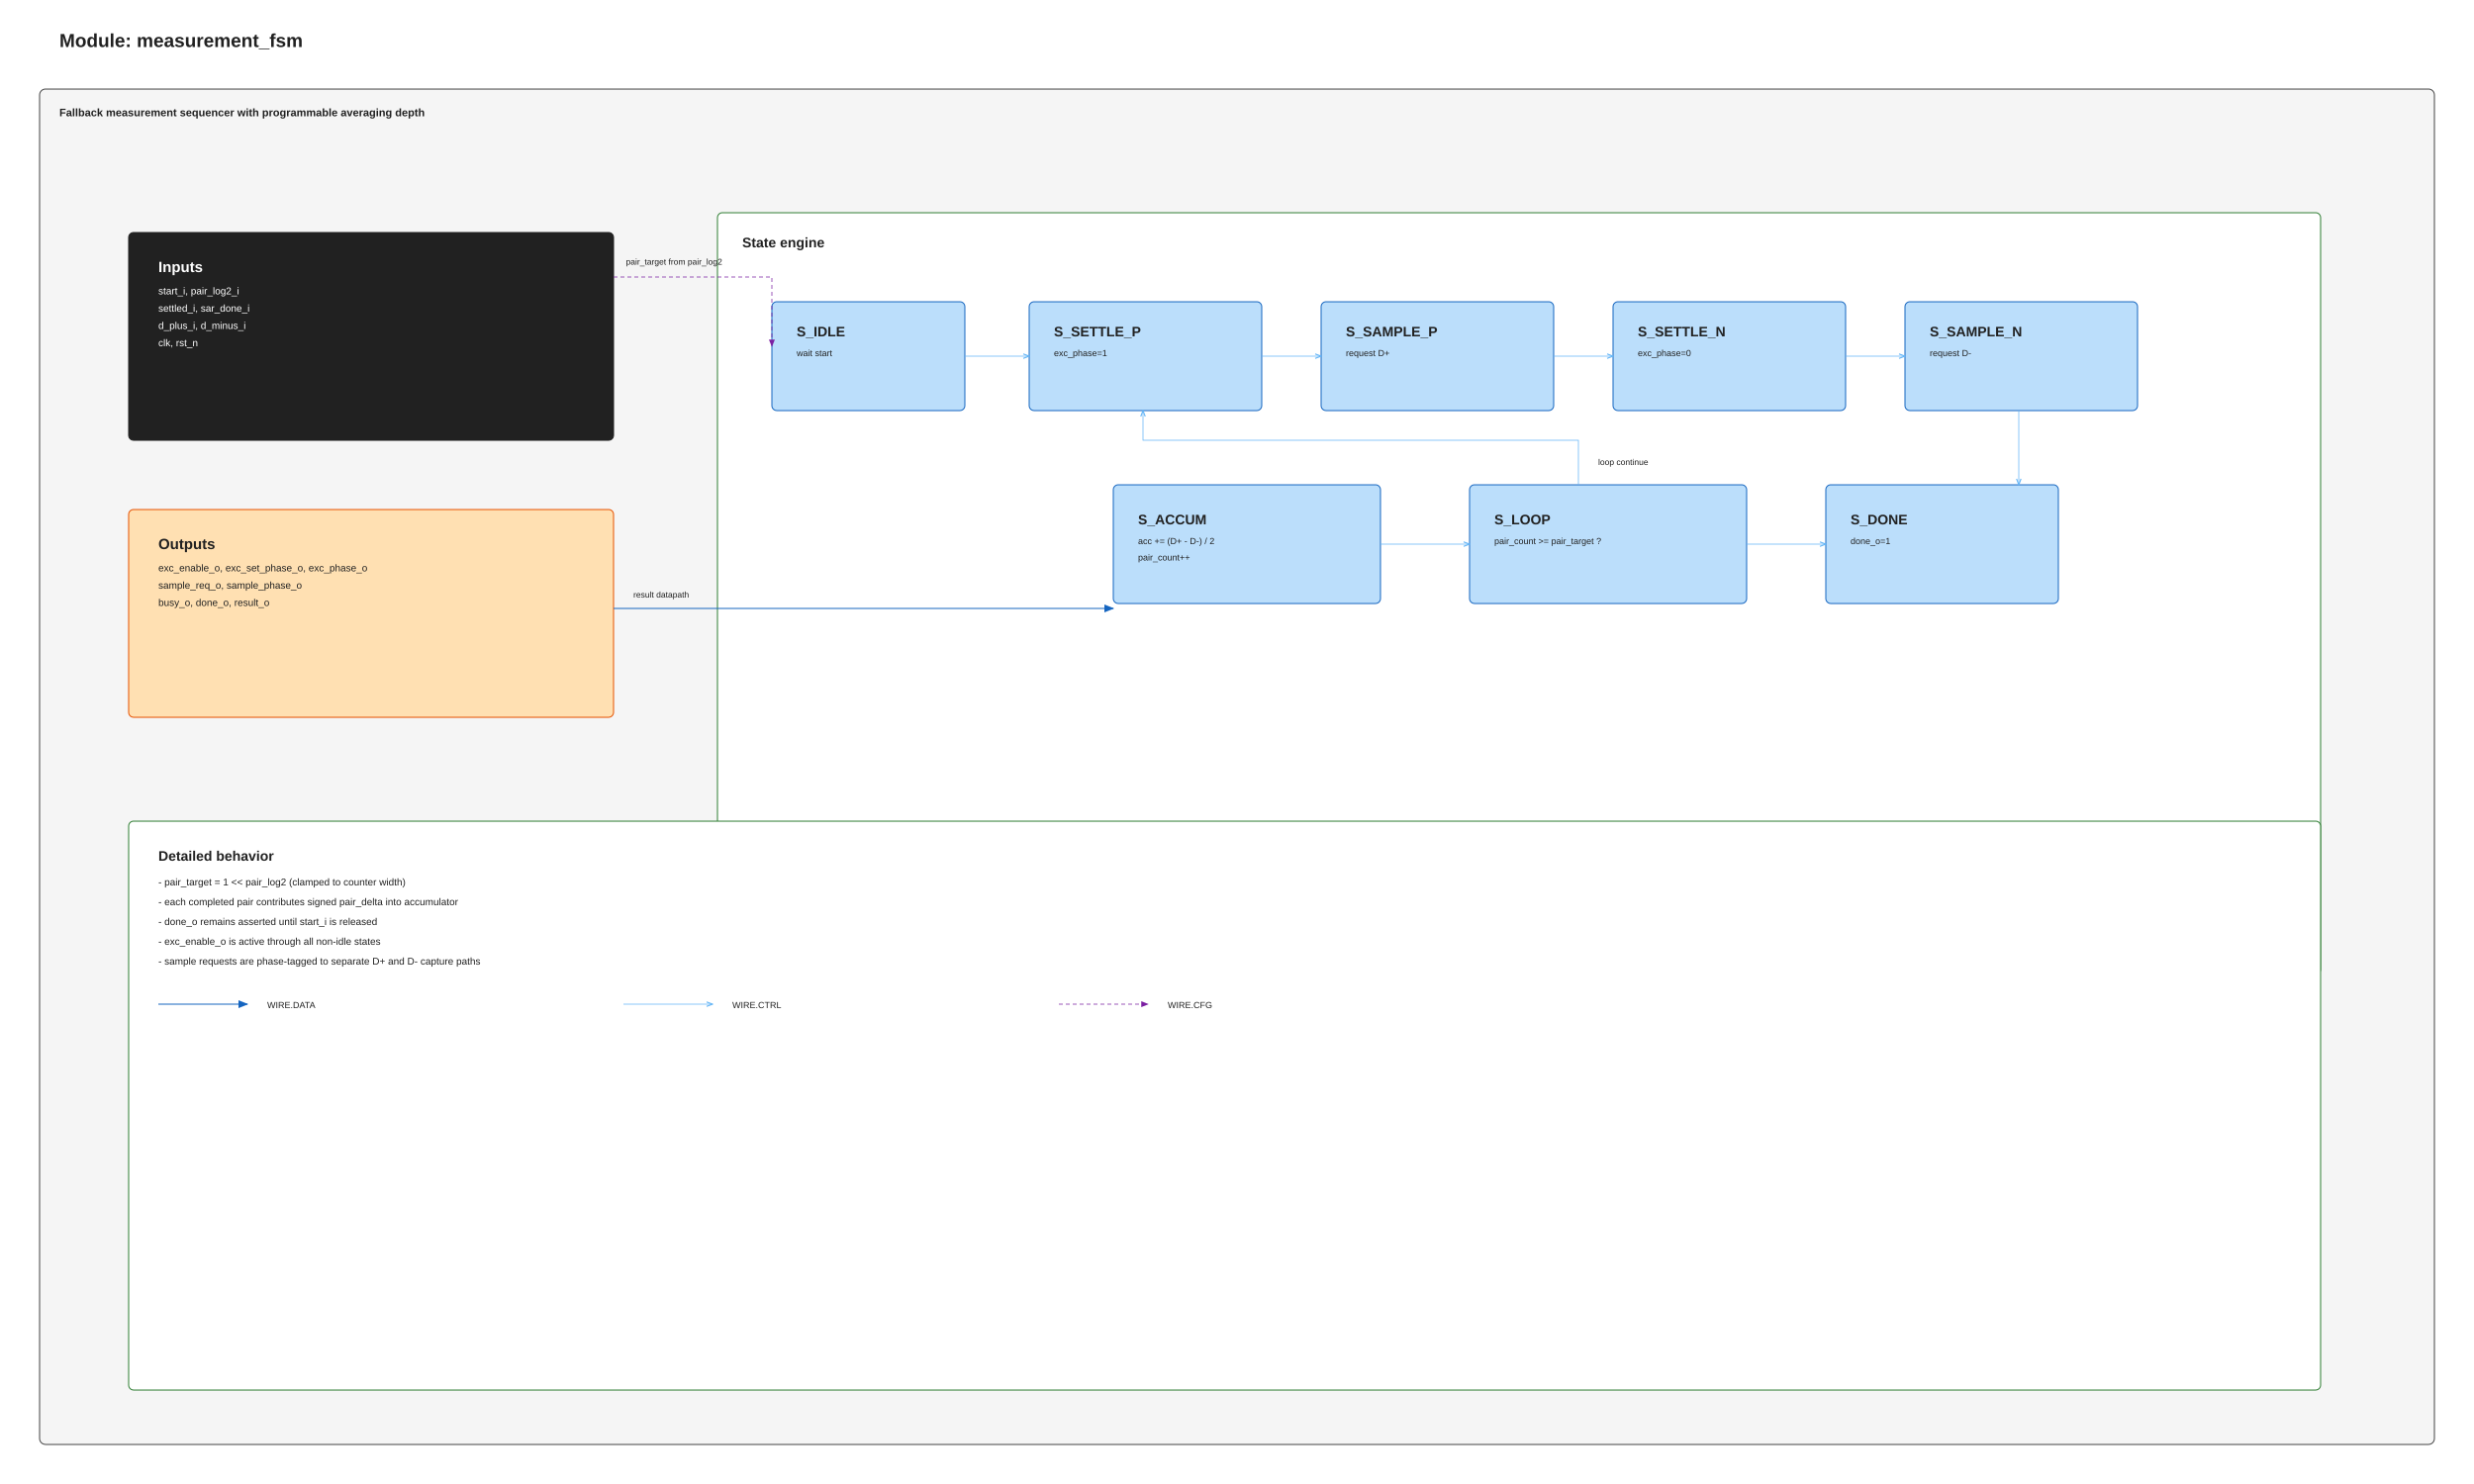
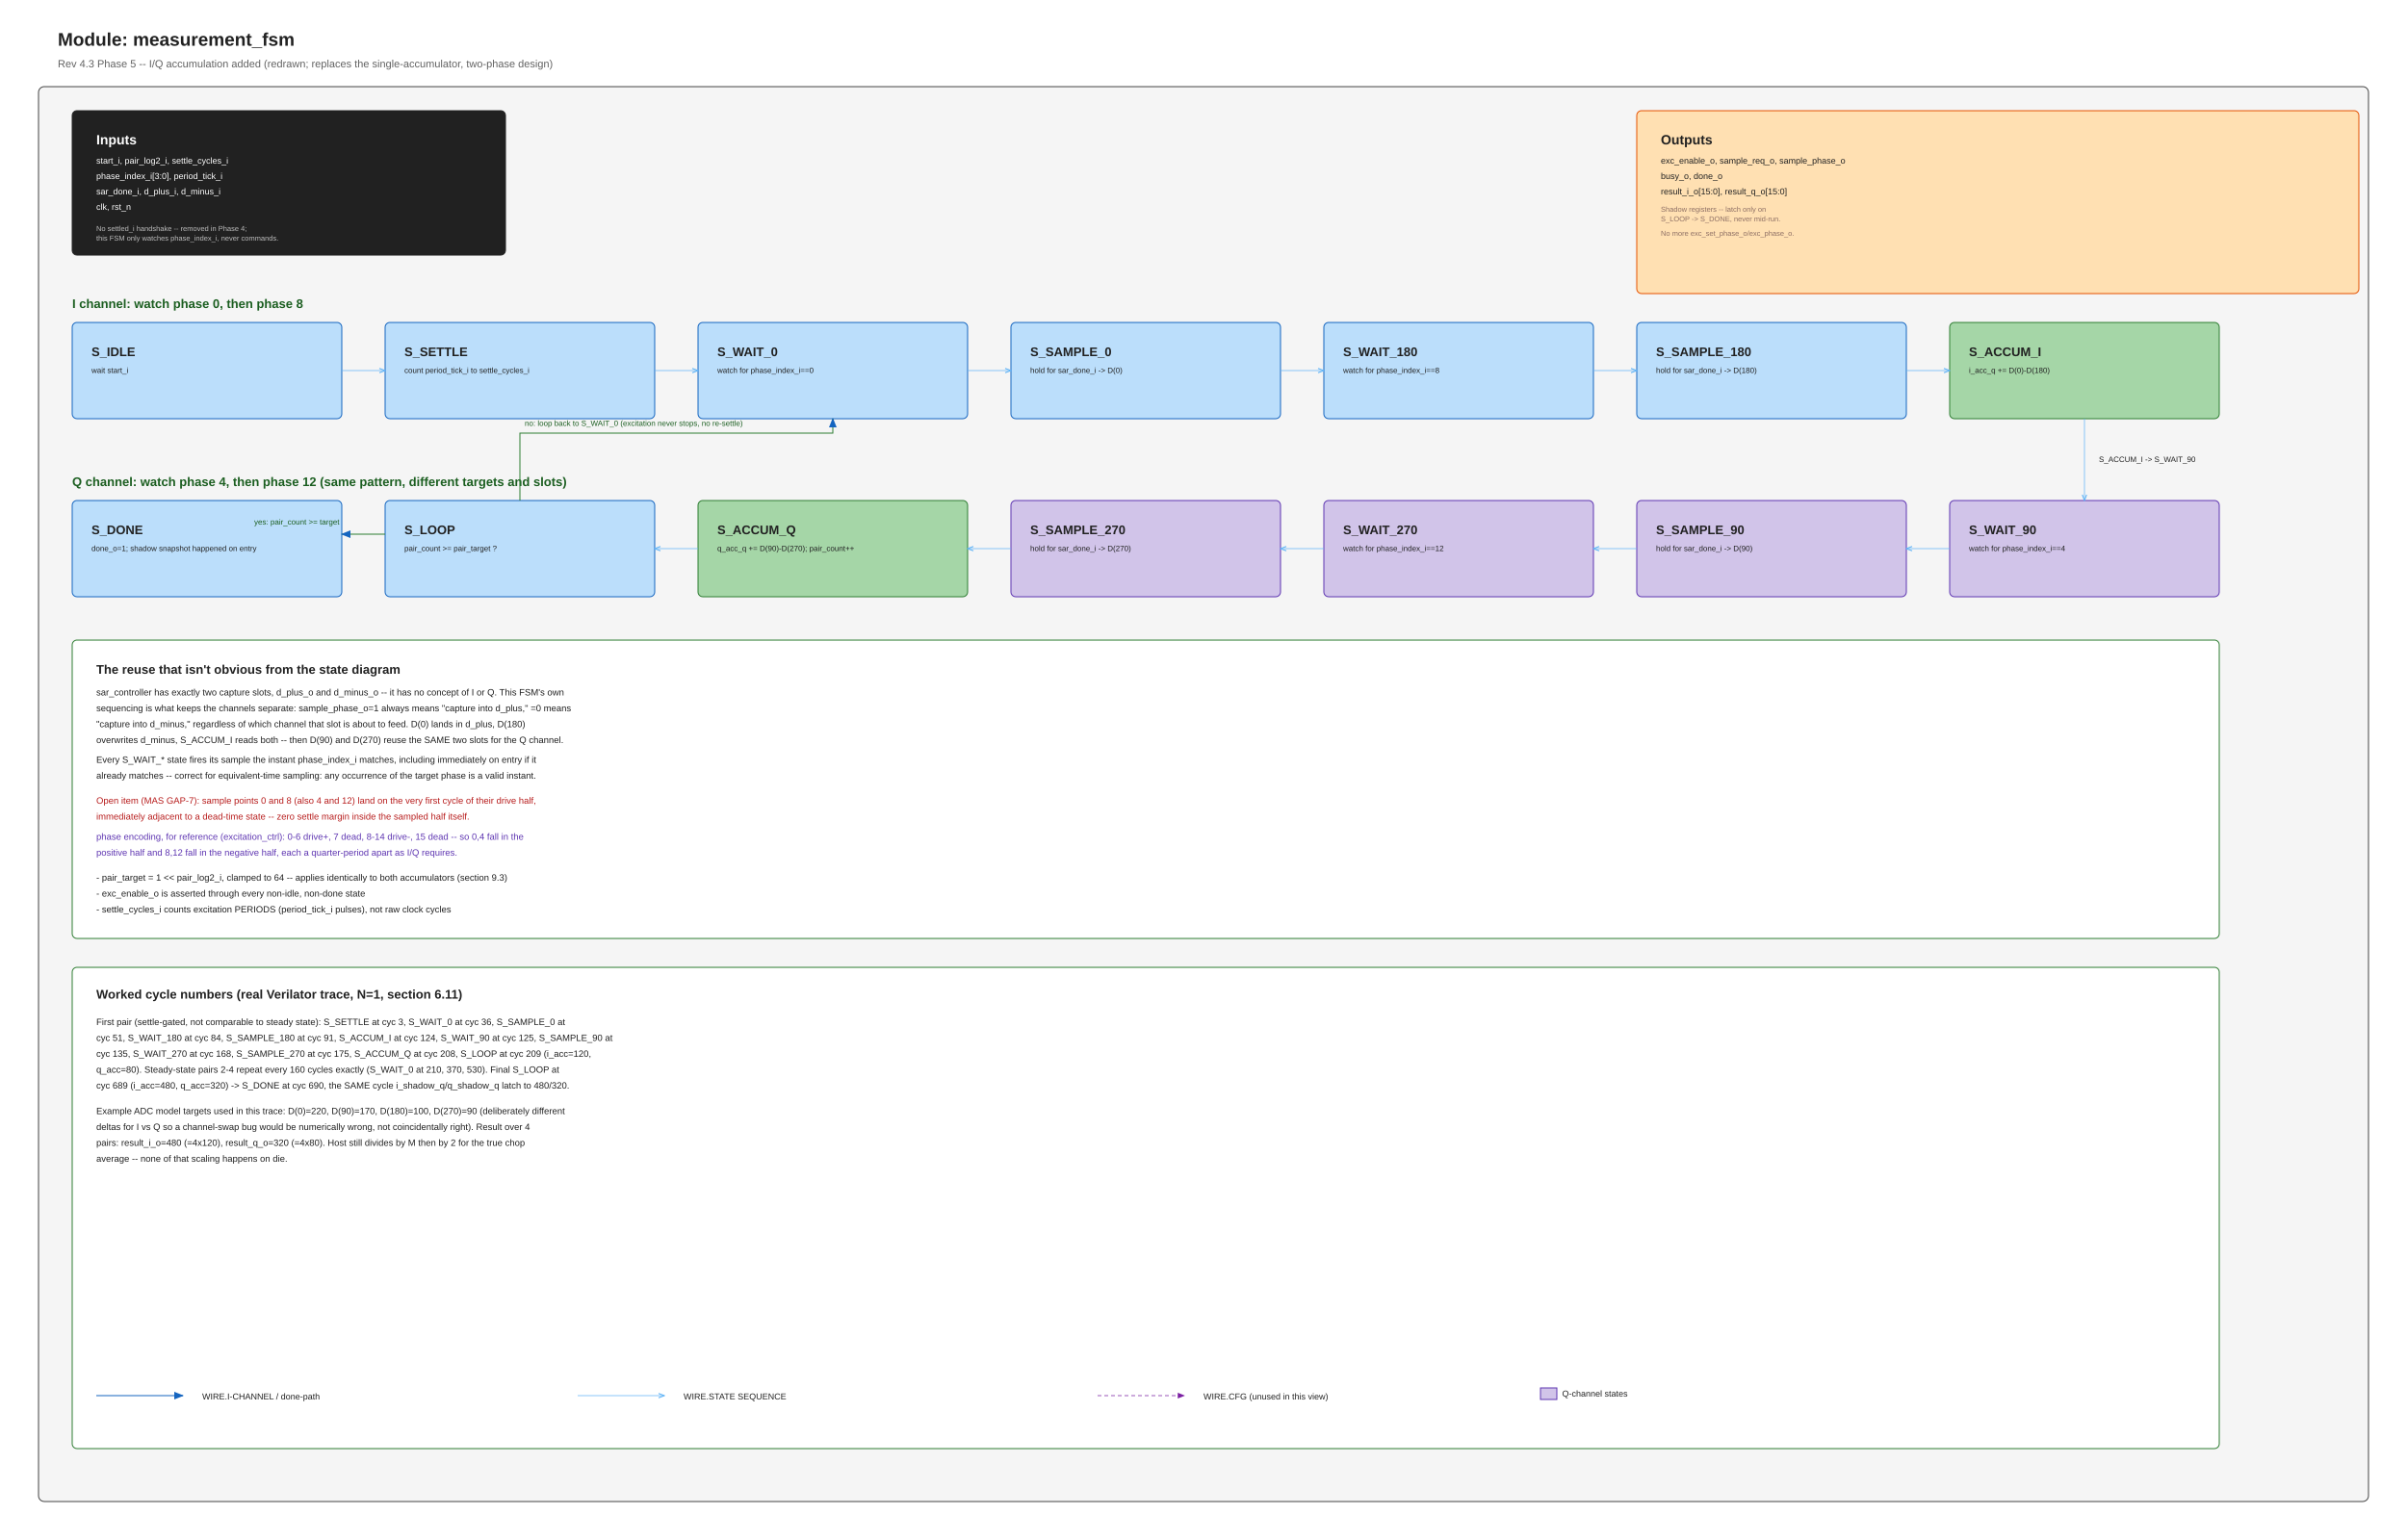
- <svg xmlns="http://www.w3.org/2000/svg" width="5000" height="3000" viewBox="0 0 5000 3000" role="img" aria-labelledby="t d">
+ <svg xmlns="http://www.w3.org/2000/svg" width="5000" height="3200" viewBox="0 0 5000 3200" role="img" aria-labelledby="t d">
  <defs>
    <marker id="m1" markerWidth="10" markerHeight="8" refX="9" refY="4" orient="auto">
      <path d="M0,0 L10,4 L0,8 z" fill="#1565C0" />
    </marker>
    <marker id="m2" markerWidth="10" markerHeight="8" refX="9" refY="4" orient="auto">
      <path d="M1,1 L9,4 L1,7" fill="none" stroke="#64B5F6" stroke-width="1.5" />
    </marker>
    <marker id="m3" markerWidth="10" markerHeight="8" refX="9" refY="4" orient="auto">
      <path d="M0,0 L10,4 L0,8 z" fill="#7B1FA2" />
    </marker>
  </defs>
-   <rect width="5000" height="3000" fill="#fff" />
+   <rect width="5000" height="3200" fill="#fff" />
  <text x="120" y="95" font-family="Arial" font-size="38" font-weight="700" fill="#212121">Module: measurement_fsm</text>
-   <rect x="80" y="180" width="4840" height="2740" rx="12" fill="#F5F5F5" stroke="#444" stroke-width="2" />
-   <text x="120" y="235" font-family="Arial" font-size="22" font-weight="700" fill="#212121">Fallback measurement sequencer with programmable averaging depth</text>
-   <rect x="260" y="470" width="980" height="420" rx="10" fill="#212121" stroke="#212121" stroke-width="2" />
-   <text x="320" y="550" font-family="Arial" font-size="30" font-weight="700" fill="#fff">Inputs</text>
-   <text x="320" y="595" font-family="Arial" font-size="20" fill="#fff">start_i, pair_log2_i</text>
-   <text x="320" y="630" font-family="Arial" font-size="20" fill="#fff">settled_i, sar_done_i</text>
-   <text x="320" y="665" font-family="Arial" font-size="20" fill="#fff">d_plus_i, d_minus_i</text>
-   <text x="320" y="700" font-family="Arial" font-size="20" fill="#fff">clk, rst_n</text>
-   <rect x="1450" y="430" width="3240" height="1540" rx="10" fill="#fff" stroke="#2E7D32" stroke-width="2" />
-   <text x="1500" y="500" font-family="Arial" font-size="28" font-weight="700" fill="#212121">State engine</text>
-   <rect x="1560" y="610" width="390" height="220" rx="10" fill="#BBDEFB" stroke="#1565C0" stroke-width="2" />
-   <text x="1610" y="680" font-family="Arial" font-size="28" font-weight="700" fill="#212121">S_IDLE</text>
-   <text x="1610" y="720" font-family="Arial" font-size="18" fill="#212121">wait start</text>
-   <rect x="2080" y="610" width="470" height="220" rx="10" fill="#BBDEFB" stroke="#1565C0" stroke-width="2" />
-   <text x="2130" y="680" font-family="Arial" font-size="28" font-weight="700" fill="#212121">S_SETTLE_P</text>
-   <text x="2130" y="720" font-family="Arial" font-size="18" fill="#212121">exc_phase=1</text>
-   <rect x="2670" y="610" width="470" height="220" rx="10" fill="#BBDEFB" stroke="#1565C0" stroke-width="2" />
-   <text x="2720" y="680" font-family="Arial" font-size="28" font-weight="700" fill="#212121">S_SAMPLE_P</text>
-   <text x="2720" y="720" font-family="Arial" font-size="18" fill="#212121">request D+</text>
-   <rect x="3260" y="610" width="470" height="220" rx="10" fill="#BBDEFB" stroke="#1565C0" stroke-width="2" />
-   <text x="3310" y="680" font-family="Arial" font-size="28" font-weight="700" fill="#212121">S_SETTLE_N</text>
-   <text x="3310" y="720" font-family="Arial" font-size="18" fill="#212121">exc_phase=0</text>
-   <rect x="3850" y="610" width="470" height="220" rx="10" fill="#BBDEFB" stroke="#1565C0" stroke-width="2" />
-   <text x="3900" y="680" font-family="Arial" font-size="28" font-weight="700" fill="#212121">S_SAMPLE_N</text>
-   <text x="3900" y="720" font-family="Arial" font-size="18" fill="#212121">request D-</text>
-   <rect x="2250" y="980" width="540" height="240" rx="10" fill="#BBDEFB" stroke="#1565C0" stroke-width="2" />
-   <text x="2300" y="1060" font-family="Arial" font-size="28" font-weight="700" fill="#212121">S_ACCUM</text>
-   <text x="2300" y="1100" font-family="Arial" font-size="18" fill="#212121">acc += (D+ - D-) / 2</text>
-   <text x="2300" y="1133" font-family="Arial" font-size="18" fill="#212121">pair_count++</text>
-   <rect x="2970" y="980" width="560" height="240" rx="10" fill="#BBDEFB" stroke="#1565C0" stroke-width="2" />
-   <text x="3020" y="1060" font-family="Arial" font-size="28" font-weight="700" fill="#212121">S_LOOP</text>
-   <text x="3020" y="1100" font-family="Arial" font-size="18" fill="#212121">pair_count &gt;= pair_target ?</text>
-   <rect x="3690" y="980" width="470" height="240" rx="10" fill="#BBDEFB" stroke="#1565C0" stroke-width="2" />
-   <text x="3740" y="1060" font-family="Arial" font-size="28" font-weight="700" fill="#212121">S_DONE</text>
-   <text x="3740" y="1100" font-family="Arial" font-size="18" fill="#212121">done_o=1</text>
-   <path d="M1950,720 L2080,720" stroke="#64B5F6" stroke-width="1.5" fill="none" marker-end="url(#m2)" />
-   <path d="M2550,720 L2670,720" stroke="#64B5F6" stroke-width="1.5" fill="none" marker-end="url(#m2)" />
-   <path d="M3140,720 L3260,720" stroke="#64B5F6" stroke-width="1.5" fill="none" marker-end="url(#m2)" />
-   <path d="M3730,720 L3850,720" stroke="#64B5F6" stroke-width="1.5" fill="none" marker-end="url(#m2)" />
-   <path d="M4080,830 L4080,980" stroke="#64B5F6" stroke-width="1.5" fill="none" marker-end="url(#m2)" />
-   <path d="M2790,1100 L2970,1100" stroke="#64B5F6" stroke-width="1.5" fill="none" marker-end="url(#m2)" />
-   <path d="M3530,1100 L3690,1100" stroke="#64B5F6" stroke-width="1.5" fill="none" marker-end="url(#m2)" />
-   <path d="M3190,980 L3190,890 L2310,890 L2310,830" stroke="#64B5F6" stroke-width="1.5" fill="none" marker-end="url(#m2)" />
-   <text x="3230" y="940" font-family="Arial" font-size="17" fill="#212121">loop continue</text>
-   <rect x="260" y="1030" width="980" height="420" rx="10" fill="#FFE0B2" stroke="#E65100" stroke-width="2" />
-   <text x="320" y="1110" font-family="Arial" font-size="30" font-weight="700" fill="#212121">Outputs</text>
-   <text x="320" y="1155" font-family="Arial" font-size="20" fill="#212121">exc_enable_o, exc_set_phase_o, exc_phase_o</text>
-   <text x="320" y="1190" font-family="Arial" font-size="20" fill="#212121">sample_req_o, sample_phase_o</text>
-   <text x="320" y="1225" font-family="Arial" font-size="20" fill="#212121">busy_o, done_o, result_o</text>
-   <path d="M1240,1230 L2250,1230" stroke="#1565C0" stroke-width="2" fill="none" marker-end="url(#m1)" />
-   <text x="1280" y="1208" font-family="Arial" font-size="17" fill="#212121">result datapath</text>
-   <path d="M1240,560 L1560,560 L1560,700" stroke="#7B1FA2" stroke-width="1.5" stroke-dasharray="8 6" fill="none" marker-end="url(#m3)" />
-   <text x="1265" y="535" font-family="Arial" font-size="17" fill="#212121">pair_target from pair_log2</text>
-   <rect x="260" y="1660" width="4430" height="1150" rx="10" fill="#fff" stroke="#2E7D32" stroke-width="2" />
-   <text x="320" y="1740" font-family="Arial" font-size="28" font-weight="700" fill="#212121">Detailed behavior</text>
-   <text x="320" y="1790" font-family="Arial" font-size="20" fill="#212121">- pair_target = 1 &lt;&lt; pair_log2 (clamped to counter width)</text>
-   <text x="320" y="1830" font-family="Arial" font-size="20" fill="#212121">- each completed pair contributes signed pair_delta into accumulator</text>
-   <text x="320" y="1870" font-family="Arial" font-size="20" fill="#212121">- done_o remains asserted until start_i is released</text>
-   <text x="320" y="1910" font-family="Arial" font-size="20" fill="#212121">- exc_enable_o is active through all non-idle states</text>
-   <text x="320" y="1950" font-family="Arial" font-size="20" fill="#212121">- sample requests are phase-tagged to separate D+ and D- capture paths</text>
-   <line x1="320" y1="2030" x2="500" y2="2030" stroke="#1565C0" stroke-width="2" marker-end="url(#m1)" />
-   <text x="540" y="2038" font-family="Arial" font-size="18" fill="#212121">WIRE.DATA</text>
-   <line x1="1260" y1="2030" x2="1440" y2="2030" stroke="#64B5F6" stroke-width="1.5" marker-end="url(#m2)" />
-   <text x="1480" y="2038" font-family="Arial" font-size="18" fill="#212121">WIRE.CTRL</text>
-   <line x1="2140" y1="2030" x2="2320" y2="2030" stroke="#7B1FA2" stroke-width="1.5" stroke-dasharray="8 6" marker-end="url(#m3)" />
-   <text x="2360" y="2038" font-family="Arial" font-size="18" fill="#212121">WIRE.CFG</text>
+   <text x="120" y="140" font-family="Arial" font-size="22" fill="#616161">Rev 4.3 Phase 5 -- I/Q accumulation added (redrawn; replaces the single-accumulator, two-phase design)</text>
+   <rect x="80" y="180" width="4840" height="2940" rx="12" fill="#F5F5F5" stroke="#444" stroke-width="2" />
+   <rect x="150" y="230" width="900" height="300" rx="10" fill="#212121" stroke="#212121" stroke-width="2" />
+   <text x="200" y="300" font-family="Arial" font-size="28" font-weight="700" fill="#fff">Inputs</text>
+   <text x="200" y="340" font-family="Arial" font-size="18" fill="#fff">start_i, pair_log2_i, settle_cycles_i</text>
+   <text x="200" y="372" font-family="Arial" font-size="18" fill="#fff">phase_index_i[3:0], period_tick_i</text>
+   <text x="200" y="404" font-family="Arial" font-size="18" fill="#fff">sar_done_i, d_plus_i, d_minus_i</text>
+   <text x="200" y="436" font-family="Arial" font-size="18" fill="#fff">clk, rst_n</text>
+   <text x="200" y="480" font-family="Arial" font-size="15" fill="#BDBDBD">No settled_i handshake -- removed in Phase 4;</text>
+   <text x="200" y="500" font-family="Arial" font-size="15" fill="#BDBDBD">this FSM only watches phase_index_i, never commands.</text>
+   <rect x="3400" y="230" width="1500" height="380" rx="10" fill="#FFE0B2" stroke="#E65100" stroke-width="2" />
+   <text x="3450" y="300" font-family="Arial" font-size="28" font-weight="700" fill="#212121">Outputs</text>
+   <text x="3450" y="340" font-family="Arial" font-size="18" fill="#212121">exc_enable_o, sample_req_o, sample_phase_o</text>
+   <text x="3450" y="372" font-family="Arial" font-size="18" fill="#212121">busy_o, done_o</text>
+   <text x="3450" y="404" font-family="Arial" font-size="18" fill="#212121">result_i_o[15:0], result_q_o[15:0]</text>
+   <text x="3450" y="440" font-family="Arial" font-size="15" fill="#8D6E63">Shadow registers -- latch only on</text>
+   <text x="3450" y="460" font-family="Arial" font-size="15" fill="#8D6E63">S_LOOP -&gt; S_DONE, never mid-run.</text>
+   <text x="3450" y="490" font-family="Arial" font-size="15" fill="#8D6E63">No more exc_set_phase_o/exc_phase_o.</text>
+   <text x="150" y="640" font-family="Arial" font-size="26" font-weight="700" fill="#1B5E20">I channel: watch phase 0, then phase 8</text>
+   <rect x="150" y="670" width="560" height="200" rx="10" fill="#BBDEFB" stroke="#1565C0" stroke-width="2" />
+   <text x="190" y="740" font-family="Arial" font-size="26" font-weight="700" fill="#212121">S_IDLE</text>
+   <text x="190" y="775" font-family="Arial" font-size="16" fill="#212121">wait start_i</text>
+   <rect x="800" y="670" width="560" height="200" rx="10" fill="#BBDEFB" stroke="#1565C0" stroke-width="2" />
+   <text x="840" y="740" font-family="Arial" font-size="26" font-weight="700" fill="#212121">S_SETTLE</text>
+   <text x="840" y="775" font-family="Arial" font-size="16" fill="#212121">count period_tick_i to settle_cycles_i</text>
+   <rect x="1450" y="670" width="560" height="200" rx="10" fill="#BBDEFB" stroke="#1565C0" stroke-width="2" />
+   <text x="1490" y="740" font-family="Arial" font-size="26" font-weight="700" fill="#212121">S_WAIT_0</text>
+   <text x="1490" y="775" font-family="Arial" font-size="16" fill="#212121">watch for phase_index_i==0</text>
+   <rect x="2100" y="670" width="560" height="200" rx="10" fill="#BBDEFB" stroke="#1565C0" stroke-width="2" />
+   <text x="2140" y="740" font-family="Arial" font-size="26" font-weight="700" fill="#212121">S_SAMPLE_0</text>
+   <text x="2140" y="775" font-family="Arial" font-size="16" fill="#212121">hold for sar_done_i -&gt; D(0)</text>
+   <rect x="2750" y="670" width="560" height="200" rx="10" fill="#BBDEFB" stroke="#1565C0" stroke-width="2" />
+   <text x="2790" y="740" font-family="Arial" font-size="26" font-weight="700" fill="#212121">S_WAIT_180</text>
+   <text x="2790" y="775" font-family="Arial" font-size="16" fill="#212121">watch for phase_index_i==8</text>
+   <rect x="3400" y="670" width="560" height="200" rx="10" fill="#BBDEFB" stroke="#1565C0" stroke-width="2" />
+   <text x="3440" y="740" font-family="Arial" font-size="26" font-weight="700" fill="#212121">S_SAMPLE_180</text>
+   <text x="3440" y="775" font-family="Arial" font-size="16" fill="#212121">hold for sar_done_i -&gt; D(180)</text>
+   <rect x="4050" y="670" width="560" height="200" rx="10" fill="#A5D6A7" stroke="#2E7D32" stroke-width="2" />
+   <text x="4090" y="740" font-family="Arial" font-size="26" font-weight="700" fill="#212121">S_ACCUM_I</text>
+   <text x="4090" y="775" font-family="Arial" font-size="16" fill="#212121">i_acc_q += D(0)-D(180)</text>
+   <path d="M710,770 L800,770" stroke="#64B5F6" stroke-width="1.5" fill="none" marker-end="url(#m2)" />
+   <path d="M1360,770 L1450,770" stroke="#64B5F6" stroke-width="1.5" fill="none" marker-end="url(#m2)" />
+   <path d="M2010,770 L2100,770" stroke="#64B5F6" stroke-width="1.5" fill="none" marker-end="url(#m2)" />
+   <path d="M2660,770 L2750,770" stroke="#64B5F6" stroke-width="1.5" fill="none" marker-end="url(#m2)" />
+   <path d="M3310,770 L3400,770" stroke="#64B5F6" stroke-width="1.5" fill="none" marker-end="url(#m2)" />
+   <path d="M3960,770 L4050,770" stroke="#64B5F6" stroke-width="1.5" fill="none" marker-end="url(#m2)" />
+   <text x="150" y="1010" font-family="Arial" font-size="26" font-weight="700" fill="#1B5E20">Q channel: watch phase 4, then phase 12 (same pattern, different targets and slots)</text>
+   <rect x="4050" y="1040" width="560" height="200" rx="10" fill="#D1C4E9" stroke="#5E35B1" stroke-width="2" />
+   <text x="4090" y="1110" font-family="Arial" font-size="26" font-weight="700" fill="#212121">S_WAIT_90</text>
+   <text x="4090" y="1145" font-family="Arial" font-size="16" fill="#212121">watch for phase_index_i==4</text>
+   <rect x="3400" y="1040" width="560" height="200" rx="10" fill="#D1C4E9" stroke="#5E35B1" stroke-width="2" />
+   <text x="3440" y="1110" font-family="Arial" font-size="26" font-weight="700" fill="#212121">S_SAMPLE_90</text>
+   <text x="3440" y="1145" font-family="Arial" font-size="16" fill="#212121">hold for sar_done_i -&gt; D(90)</text>
+   <rect x="2750" y="1040" width="560" height="200" rx="10" fill="#D1C4E9" stroke="#5E35B1" stroke-width="2" />
+   <text x="2790" y="1110" font-family="Arial" font-size="26" font-weight="700" fill="#212121">S_WAIT_270</text>
+   <text x="2790" y="1145" font-family="Arial" font-size="16" fill="#212121">watch for phase_index_i==12</text>
+   <rect x="2100" y="1040" width="560" height="200" rx="10" fill="#D1C4E9" stroke="#5E35B1" stroke-width="2" />
+   <text x="2140" y="1110" font-family="Arial" font-size="26" font-weight="700" fill="#212121">S_SAMPLE_270</text>
+   <text x="2140" y="1145" font-family="Arial" font-size="16" fill="#212121">hold for sar_done_i -&gt; D(270)</text>
+   <rect x="1450" y="1040" width="560" height="200" rx="10" fill="#A5D6A7" stroke="#2E7D32" stroke-width="2" />
+   <text x="1490" y="1110" font-family="Arial" font-size="26" font-weight="700" fill="#212121">S_ACCUM_Q</text>
+   <text x="1490" y="1145" font-family="Arial" font-size="16" fill="#212121">q_acc_q += D(90)-D(270); pair_count++</text>
+   <rect x="800" y="1040" width="560" height="200" rx="10" fill="#BBDEFB" stroke="#1565C0" stroke-width="2" />
+   <text x="840" y="1110" font-family="Arial" font-size="26" font-weight="700" fill="#212121">S_LOOP</text>
+   <text x="840" y="1145" font-family="Arial" font-size="16" fill="#212121">pair_count &gt;= pair_target ?</text>
+   <rect x="150" y="1040" width="560" height="200" rx="10" fill="#BBDEFB" stroke="#1565C0" stroke-width="2" />
+   <text x="190" y="1110" font-family="Arial" font-size="26" font-weight="700" fill="#212121">S_DONE</text>
+   <text x="190" y="1145" font-family="Arial" font-size="16" fill="#212121">done_o=1; shadow snapshot happened on entry</text>
+   <path d="M4330,870 L4330,1040" stroke="#64B5F6" stroke-width="1.5" fill="none" marker-end="url(#m2)" />
+   <text x="4360" y="960" font-family="Arial" font-size="16" fill="#212121">S_ACCUM_I -&gt; S_WAIT_90</text>
+   <path d="M4050,1140 L3960,1140" stroke="#64B5F6" stroke-width="1.5" fill="none" marker-end="url(#m2)" />
+   <path d="M3400,1140 L3310,1140" stroke="#64B5F6" stroke-width="1.5" fill="none" marker-end="url(#m2)" />
+   <path d="M2750,1140 L2660,1140" stroke="#64B5F6" stroke-width="1.5" fill="none" marker-end="url(#m2)" />
+   <path d="M2100,1140 L2010,1140" stroke="#64B5F6" stroke-width="1.5" fill="none" marker-end="url(#m2)" />
+   <path d="M1450,1140 L1360,1140" stroke="#64B5F6" stroke-width="1.5" fill="none" marker-end="url(#m2)" />
+   <path d="M800,1110 L710,1110" stroke="#2E7D32" stroke-width="2" fill="none" marker-end="url(#m1)" />
+   <text x="705" y="1090" font-family="Arial" font-size="16" fill="#1B5E20" text-anchor="end">yes: pair_count &gt;= target</text>
+   <path d="M1080,1040 L1080,900 L1730,900 L1730,870" stroke="#2E7D32" stroke-width="2" fill="none" marker-end="url(#m1)" />
+   <text x="1090" y="885" font-family="Arial" font-size="16" fill="#1B5E20">no: loop back to S_WAIT_0 (excitation never stops, no re-settle)</text>
+   <rect x="150" y="1330" width="4460" height="620" rx="10" fill="#fff" stroke="#2E7D32" stroke-width="2" />
+   <text x="200" y="1400" font-family="Arial" font-size="26" font-weight="700" fill="#212121">The reuse that isn't obvious from the state diagram</text>
+   <text x="200" y="1445" font-family="Arial" font-size="19" fill="#212121">sar_controller has exactly two capture slots, d_plus_o and d_minus_o -- it has no concept of I or Q. This FSM's own</text>
+   <text x="200" y="1478" font-family="Arial" font-size="19" fill="#212121">sequencing is what keeps the channels separate: sample_phase_o=1 always means "capture into d_plus," =0 means</text>
+   <text x="200" y="1511" font-family="Arial" font-size="19" fill="#212121">"capture into d_minus," regardless of which channel that slot is about to feed. D(0) lands in d_plus, D(180)</text>
+   <text x="200" y="1544" font-family="Arial" font-size="19" fill="#212121">overwrites d_minus, S_ACCUM_I reads both -- then D(90) and D(270) reuse the SAME two slots for the Q channel.</text>
+   <text x="200" y="1585" font-family="Arial" font-size="19" fill="#212121">Every S_WAIT_* state fires its sample the instant phase_index_i matches, including immediately on entry if it</text>
+   <text x="200" y="1618" font-family="Arial" font-size="19" fill="#212121">already matches -- correct for equivalent-time sampling: any occurrence of the target phase is a valid instant.</text>
+   <text x="200" y="1670" font-family="Arial" font-size="19" fill="#B71C1C">Open item (MAS GAP-7): sample points 0 and 8 (also 4 and 12) land on the very first cycle of their drive half,</text>
+   <text x="200" y="1703" font-family="Arial" font-size="19" fill="#B71C1C">immediately adjacent to a dead-time state -- zero settle margin inside the sampled half itself.</text>
+   <text x="200" y="1745" font-family="Arial" font-size="19" fill="#5E35B1">phase encoding, for reference (excitation_ctrl): 0-6 drive+, 7 dead, 8-14 drive-, 15 dead -- so 0,4 fall in the</text>
+   <text x="200" y="1778" font-family="Arial" font-size="19" fill="#5E35B1">positive half and 8,12 fall in the negative half, each a quarter-period apart as I/Q requires.</text>
+   <text x="200" y="1830" font-family="Arial" font-size="19" fill="#212121">- pair_target = 1 &lt;&lt; pair_log2_i, clamped to 64 -- applies identically to both accumulators (section 9.3)</text>
+   <text x="200" y="1863" font-family="Arial" font-size="19" fill="#212121">- exc_enable_o is asserted through every non-idle, non-done state</text>
+   <text x="200" y="1896" font-family="Arial" font-size="19" fill="#212121">- settle_cycles_i counts excitation PERIODS (period_tick_i pulses), not raw clock cycles</text>
+   <rect x="150" y="2010" width="4460" height="1000" rx="10" fill="#fff" stroke="#2E7D32" stroke-width="2" />
+   <text x="200" y="2075" font-family="Arial" font-size="26" font-weight="700" fill="#212121">Worked cycle numbers (real Verilator trace, N=1, section 6.11)</text>
+   <text x="200" y="2130" font-family="Arial" font-size="19" fill="#212121">First pair (settle-gated, not comparable to steady state): S_SETTLE at cyc 3, S_WAIT_0 at cyc 36, S_SAMPLE_0 at</text>
+   <text x="200" y="2163" font-family="Arial" font-size="19" fill="#212121">cyc 51, S_WAIT_180 at cyc 84, S_SAMPLE_180 at cyc 91, S_ACCUM_I at cyc 124, S_WAIT_90 at cyc 125, S_SAMPLE_90 at</text>
+   <text x="200" y="2196" font-family="Arial" font-size="19" fill="#212121">cyc 135, S_WAIT_270 at cyc 168, S_SAMPLE_270 at cyc 175, S_ACCUM_Q at cyc 208, S_LOOP at cyc 209 (i_acc=120,</text>
+   <text x="200" y="2229" font-family="Arial" font-size="19" fill="#212121">q_acc=80). Steady-state pairs 2-4 repeat every 160 cycles exactly (S_WAIT_0 at 210, 370, 530). Final S_LOOP at</text>
+   <text x="200" y="2262" font-family="Arial" font-size="19" fill="#212121">cyc 689 (i_acc=480, q_acc=320) -&gt; S_DONE at cyc 690, the SAME cycle i_shadow_q/q_shadow_q latch to 480/320.</text>
+   <text x="200" y="2315" font-family="Arial" font-size="19" fill="#212121">Example ADC model targets used in this trace: D(0)=220, D(90)=170, D(180)=100, D(270)=90 (deliberately different</text>
+   <text x="200" y="2348" font-family="Arial" font-size="19" fill="#212121">deltas for I vs Q so a channel-swap bug would be numerically wrong, not coincidentally right). Result over 4</text>
+   <text x="200" y="2381" font-family="Arial" font-size="19" fill="#212121">pairs: result_i_o=480 (=4x120), result_q_o=320 (=4x80). Host still divides by M then by 2 for the true chop</text>
+   <text x="200" y="2414" font-family="Arial" font-size="19" fill="#212121">average -- none of that scaling happens on die.</text>
+   <line x1="200" y1="2900" x2="380" y2="2900" stroke="#1565C0" stroke-width="2" marker-end="url(#m1)" />
+   <text x="420" y="2908" font-family="Arial" font-size="18" fill="#212121">WIRE.I-CHANNEL / done-path</text>
+   <line x1="1200" y1="2900" x2="1380" y2="2900" stroke="#64B5F6" stroke-width="1.5" marker-end="url(#m2)" />
+   <text x="1420" y="2908" font-family="Arial" font-size="18" fill="#212121">WIRE.STATE SEQUENCE</text>
+   <line x1="2280" y1="2900" x2="2460" y2="2900" stroke="#7B1FA2" stroke-width="1.5" stroke-dasharray="8 6" marker-end="url(#m3)" />
+   <text x="2500" y="2908" font-family="Arial" font-size="18" fill="#212121">WIRE.CFG (unused in this view)</text>
+   <rect x="3200" y="2884" width="34" height="24" fill="#D1C4E9" stroke="#5E35B1" stroke-width="2" />
+   <text x="3245" y="2902" font-family="Arial" font-size="18" fill="#212121">Q-channel states</text>
</svg>
